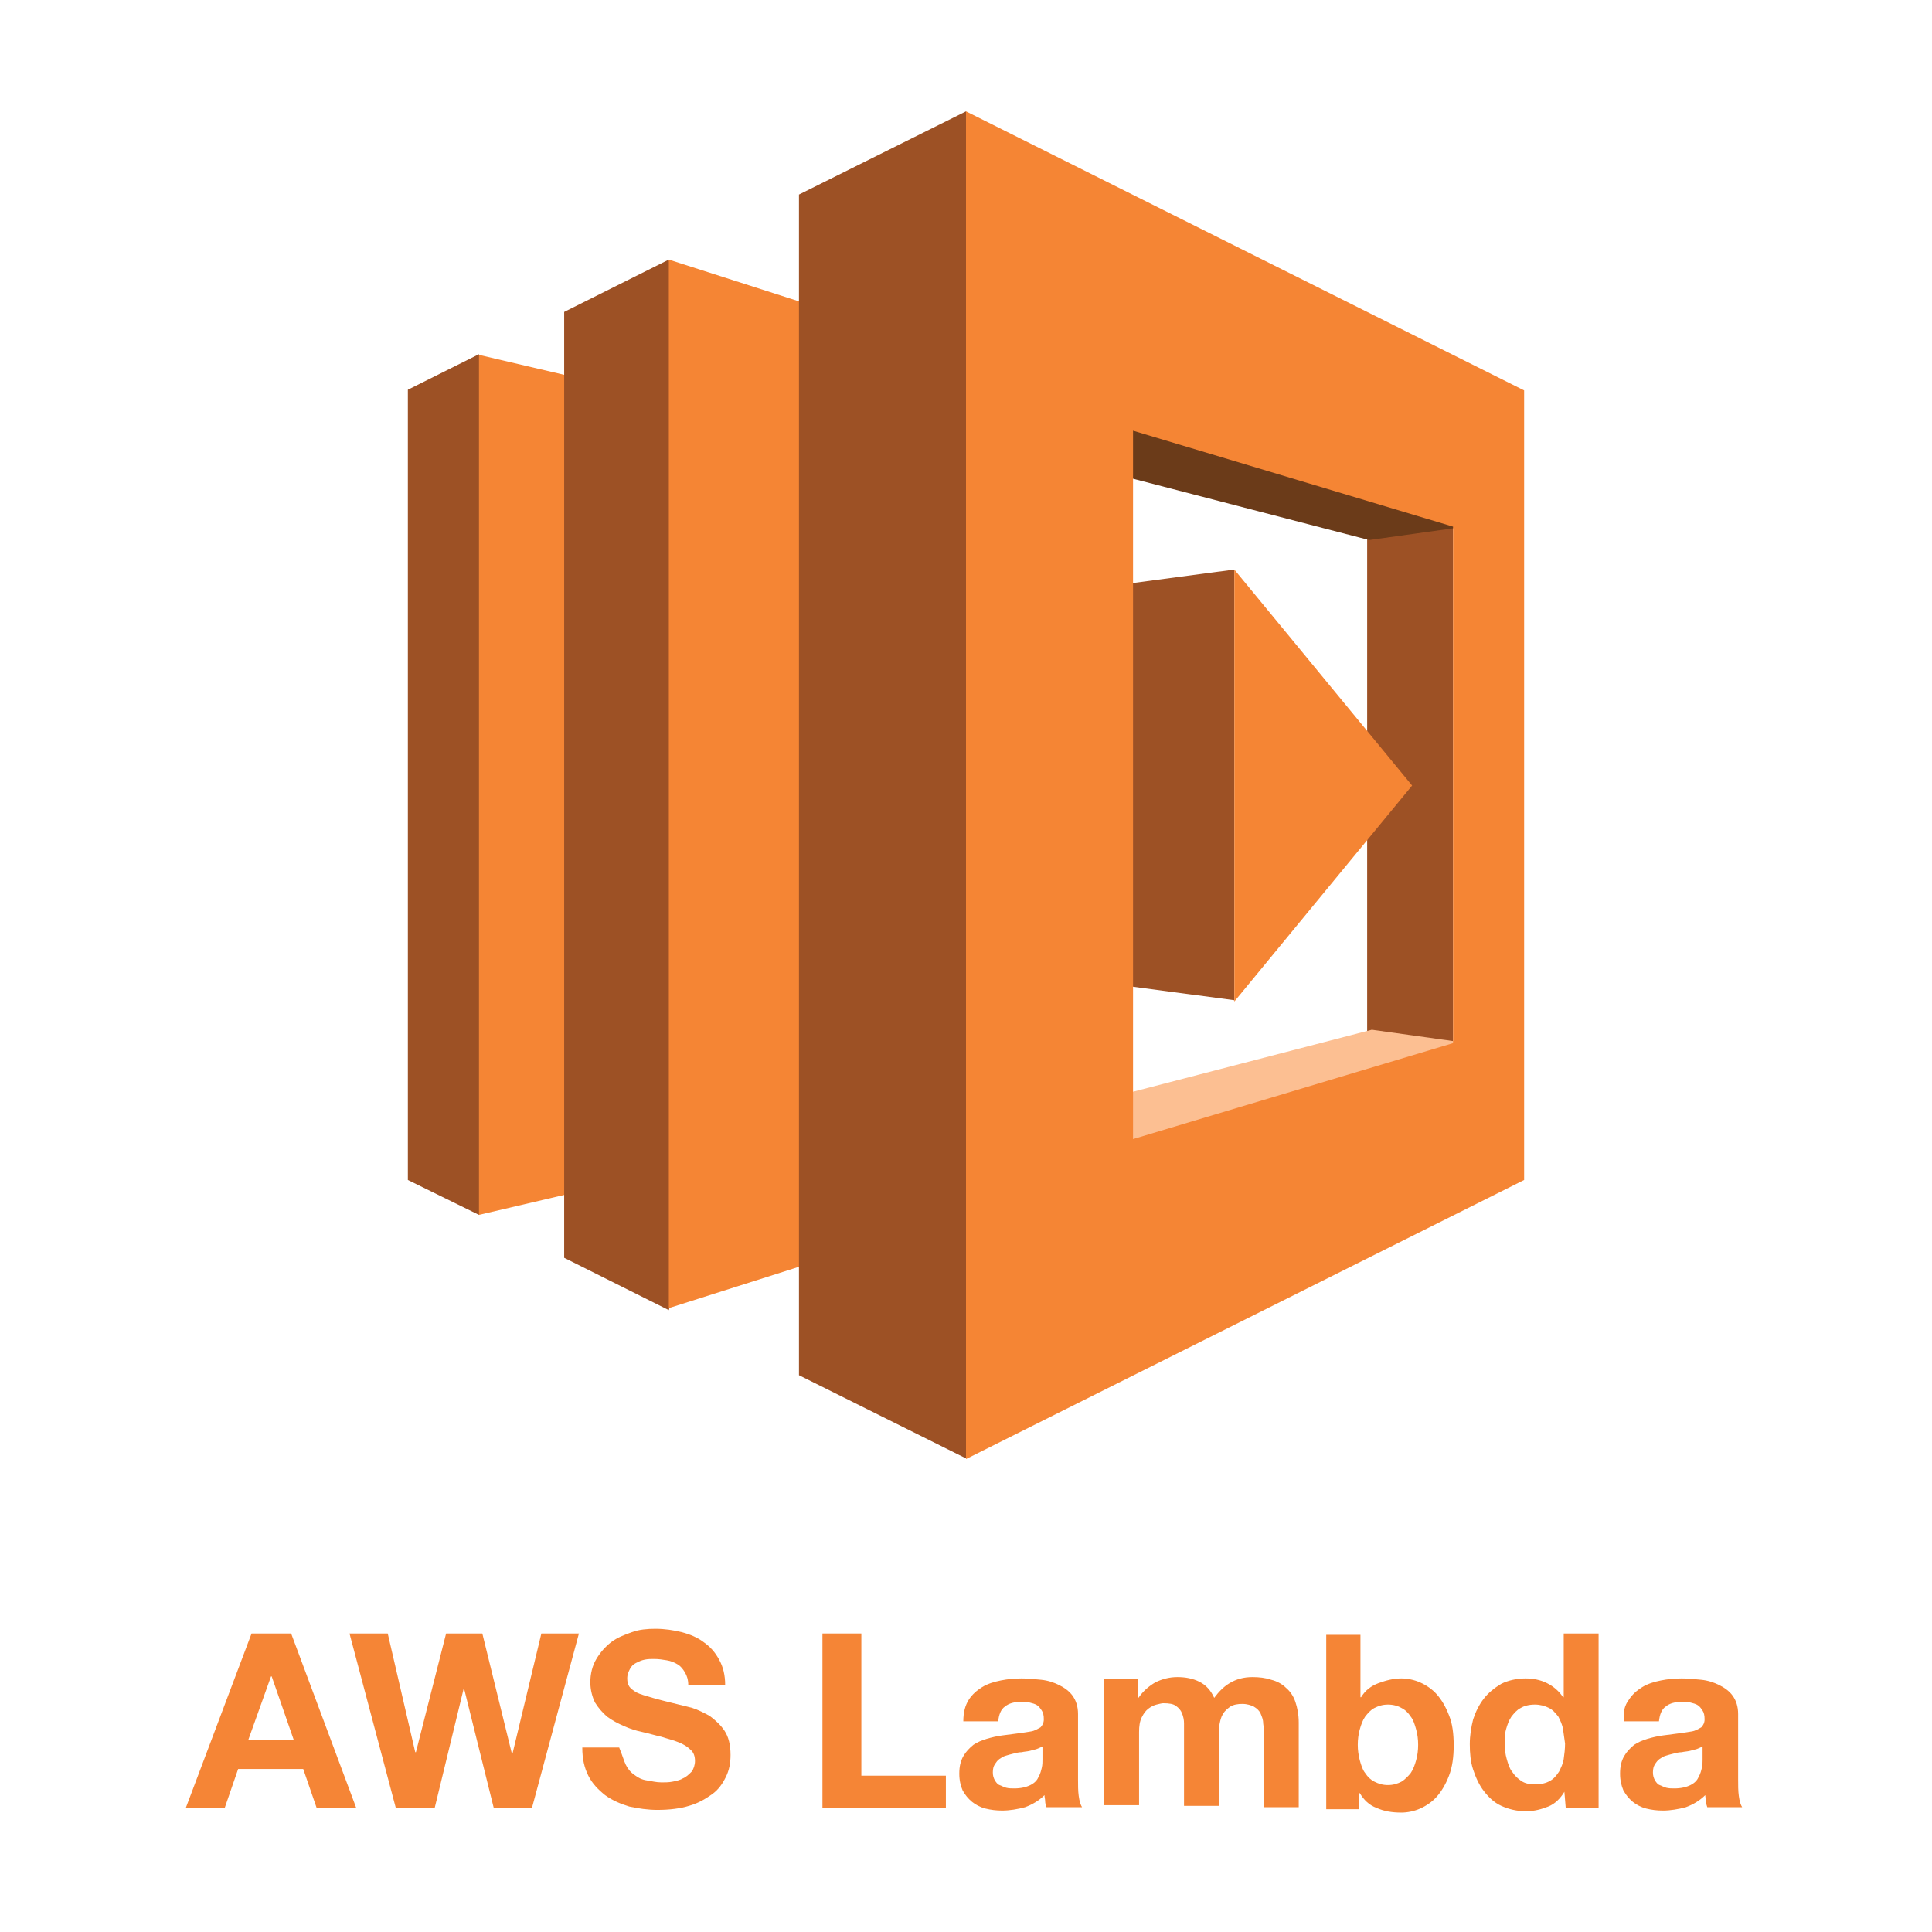
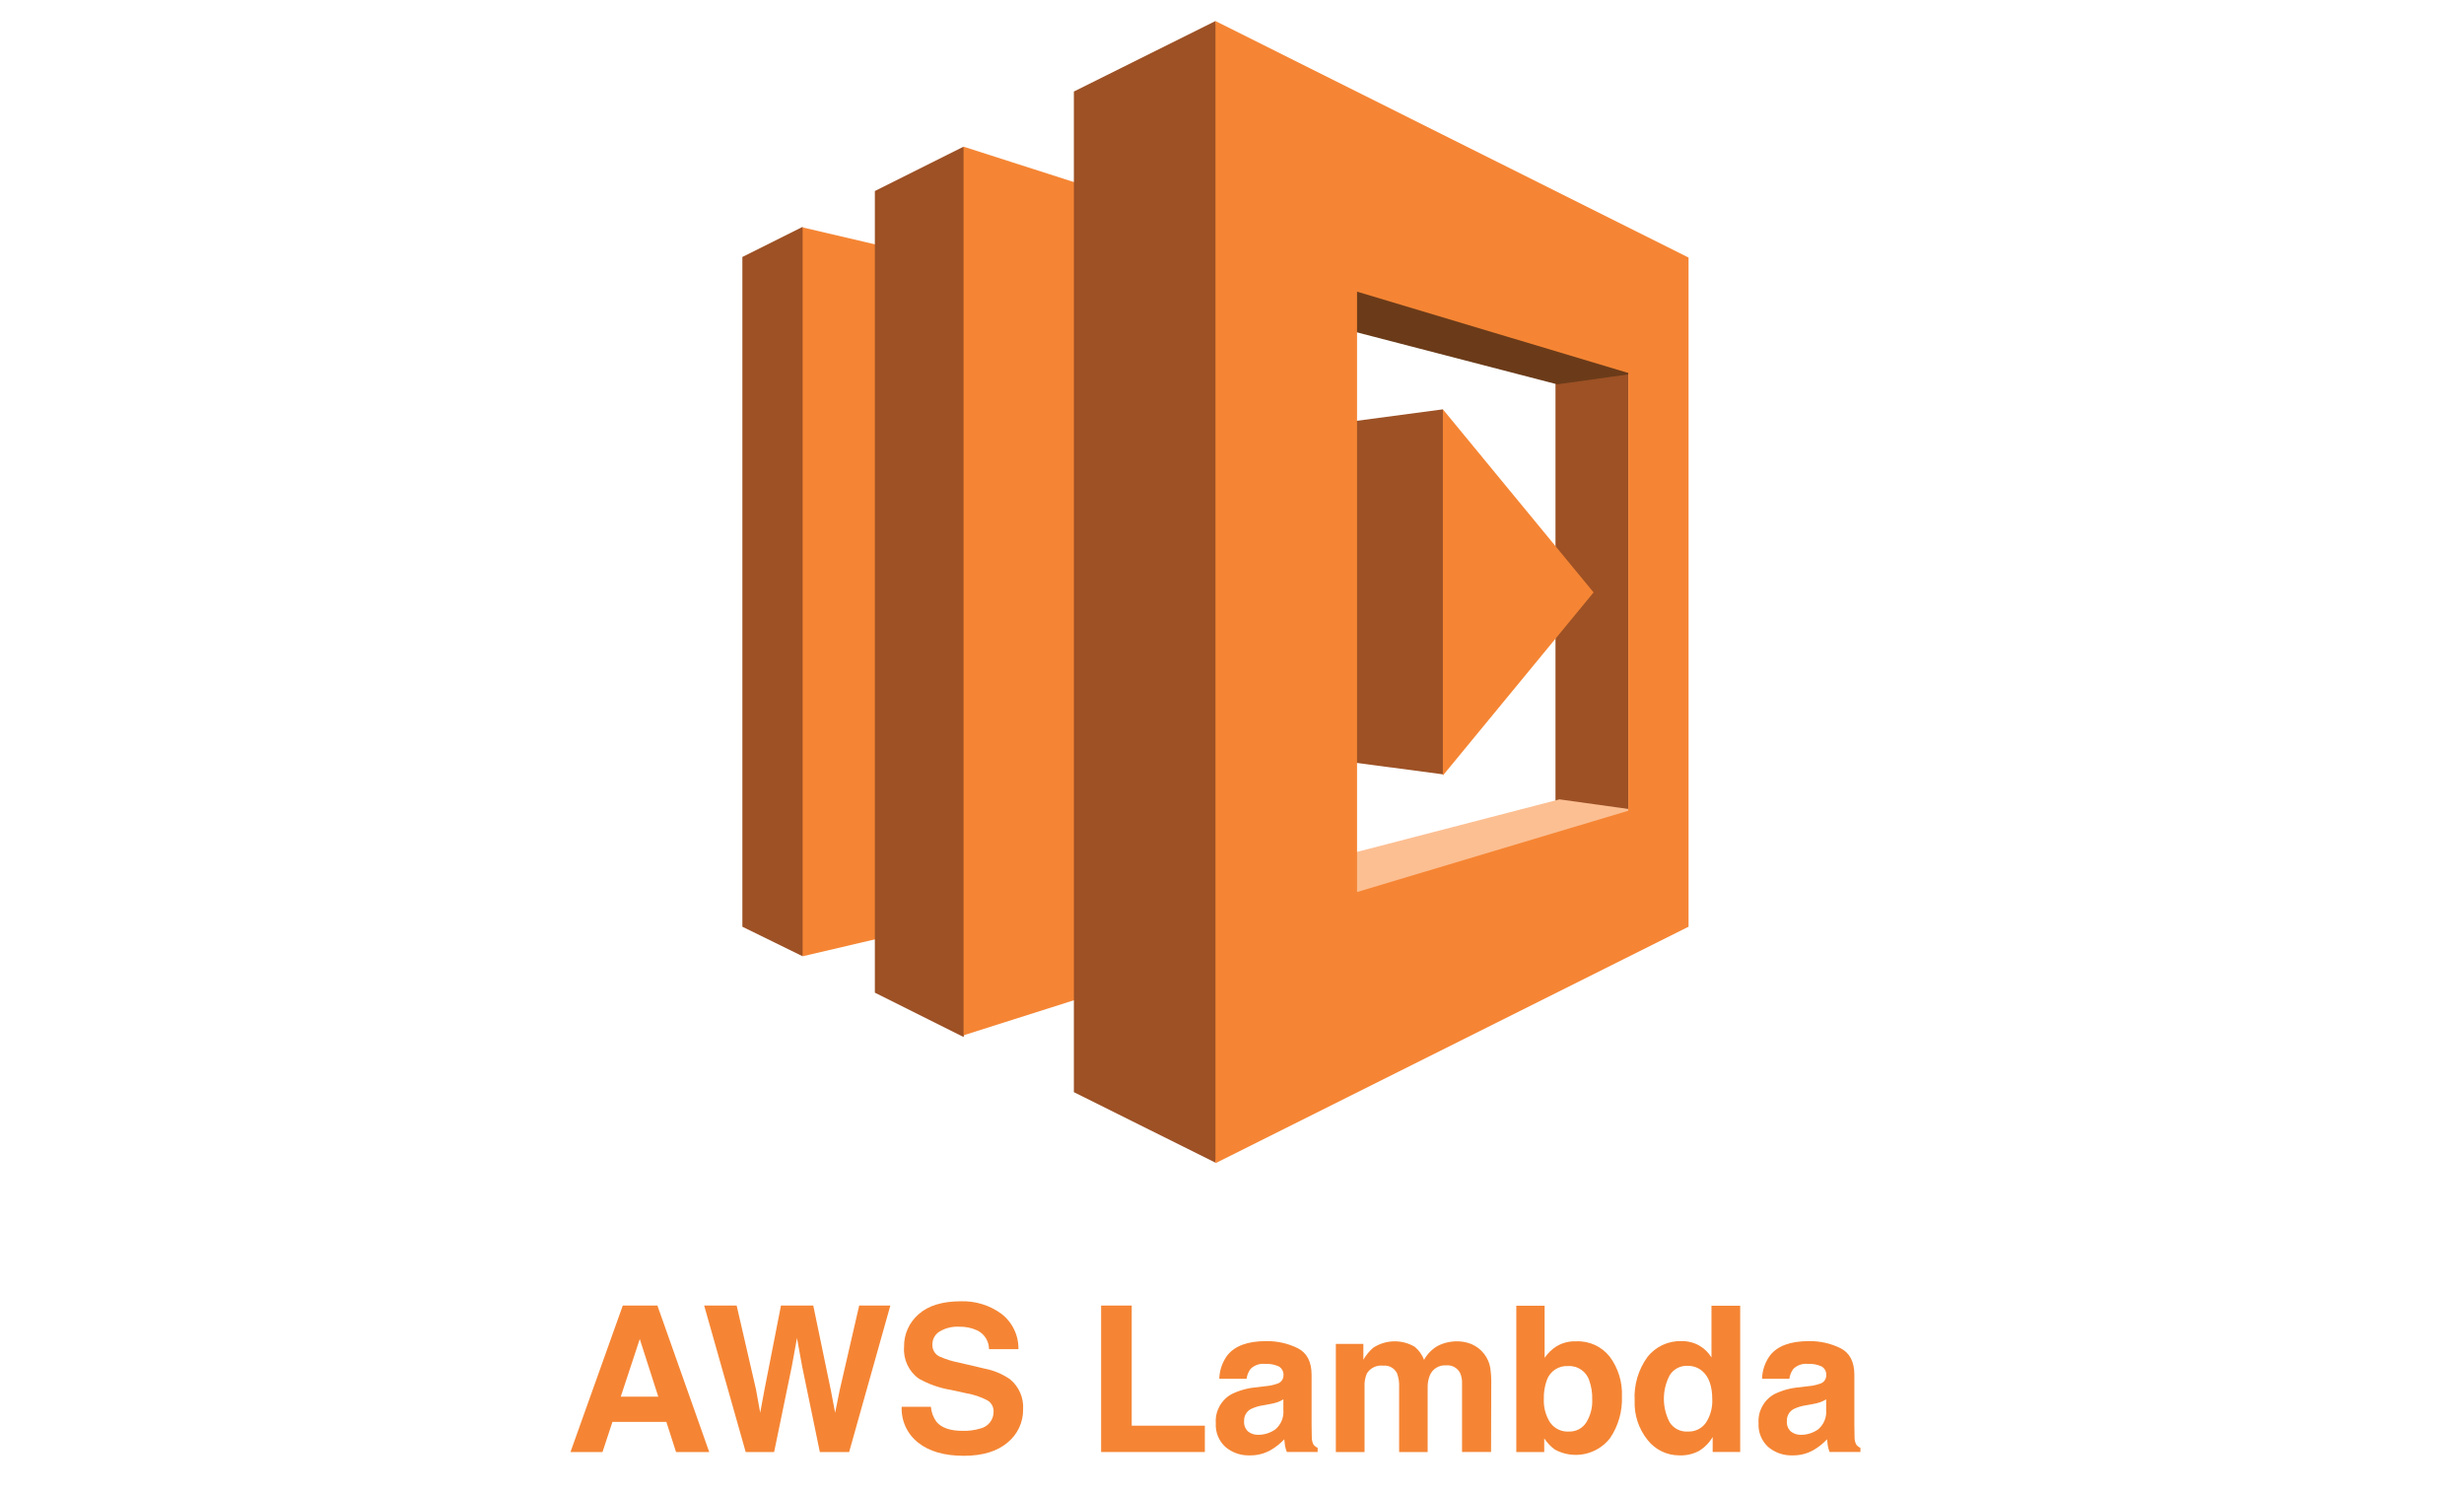
- <svg xmlns="http://www.w3.org/2000/svg" version="1.1" id="Layer_1" x="0px" y="0px" viewBox="0 0 288 288" style="enable-background:new 0 0 288 288;" xml:space="preserve">
-   <style type="text/css">
- 	.st0{fill:#F58536;}
- 	.st1{fill:#9D5125;}
- 	.st2{fill:#F58534;}
- 	.st3{fill:#6B3B19;}
- 	.st4{fill:#FCBF92;}
- </style>
-   <g>
-     <path class="st0" d="M43.4,243.5l9.7,26h-5.9l-2-5.8h-9.7l-2,5.8h-5.8l9.8-26H43.4z M43.8,259.4l-3.3-9.5h-0.1l-3.4,9.5H43.8z" />
-     <path class="st0" d="M73.6,269.5l-4.4-17.7h-0.1l-4.3,17.7H59l-6.9-26h5.7l4.1,17.7H62l4.5-17.7h5.4l4.4,17.9h0.1l4.3-17.9h5.6   l-7,26H73.6z" />
-     <path class="st0" d="M93.3,263.1c0.3,0.6,0.7,1.1,1.3,1.5c0.5,0.4,1.1,0.7,1.8,0.8s1.4,0.3,2.2,0.3c0.5,0,1.1,0,1.6-0.1   s1.1-0.2,1.6-0.5c0.5-0.2,0.9-0.6,1.3-1c0.3-0.4,0.5-1,0.5-1.6c0-0.7-0.2-1.3-0.7-1.7c-0.4-0.4-1-0.8-1.8-1.1   c-0.7-0.3-1.6-0.5-2.5-0.8c-0.9-0.2-1.9-0.5-2.8-0.7c-1-0.2-1.9-0.5-2.8-0.9c-0.9-0.4-1.7-0.8-2.5-1.4c-0.7-0.6-1.3-1.3-1.8-2.1   c-0.4-0.8-0.7-1.9-0.7-3c0-1.3,0.3-2.5,0.9-3.5c0.6-1,1.3-1.8,2.2-2.5s2-1.1,3.1-1.5s2.3-0.5,3.5-0.5c1.4,0,2.7,0.2,3.9,0.5   c1.2,0.3,2.4,0.8,3.3,1.5c1,0.7,1.7,1.5,2.3,2.6s0.9,2.3,0.9,3.8h-5.5c0-0.8-0.2-1.4-0.5-1.9c-0.3-0.5-0.6-0.9-1.1-1.2   c-0.5-0.3-1-0.5-1.6-0.6c-0.6-0.1-1.2-0.2-1.9-0.2c-0.5,0-0.9,0-1.4,0.1c-0.5,0.1-0.9,0.3-1.3,0.5c-0.4,0.2-0.7,0.5-0.9,0.9   c-0.2,0.4-0.4,0.8-0.4,1.4c0,0.5,0.1,0.9,0.3,1.2s0.6,0.6,1.1,0.9c0.6,0.3,1.4,0.5,2.4,0.8c1,0.3,2.3,0.6,3.9,1   c0.5,0.1,1.2,0.3,2,0.5c0.9,0.3,1.7,0.7,2.6,1.2c0.8,0.6,1.6,1.3,2.2,2.2c0.6,0.9,0.9,2.1,0.9,3.6c0,1.2-0.2,2.3-0.7,3.3   s-1.1,1.9-2.1,2.6s-2,1.3-3.4,1.7c-1.3,0.4-2.9,0.6-4.7,0.6c-1.4,0-2.8-0.2-4.2-0.5c-1.3-0.4-2.5-0.9-3.6-1.7   c-1-0.8-1.9-1.7-2.5-2.9c-0.6-1.2-0.9-2.5-0.9-4.2h5.5C92.8,261.7,93,262.5,93.3,263.1z" />
-     <path class="st0" d="M128.4,243.5v21.2H141v4.8h-18.4v-26H128.4z" />
-     <path class="st0" d="M144.4,253.4c0.5-0.8,1.2-1.4,2-1.9s1.8-0.8,2.8-1c1-0.2,2.1-0.3,3.1-0.3c0.9,0,1.9,0.1,2.9,0.2   c1,0.1,1.9,0.4,2.7,0.8c0.8,0.4,1.5,0.9,2,1.6s0.8,1.6,0.8,2.7v9.8c0,0.8,0,1.7,0.1,2.4c0.1,0.8,0.3,1.4,0.5,1.7H156   c-0.1-0.3-0.2-0.6-0.2-0.9s-0.1-0.6-0.1-0.9c-0.8,0.8-1.8,1.4-2.9,1.8c-1.1,0.3-2.3,0.5-3.4,0.5c-0.9,0-1.7-0.1-2.5-0.3   c-0.8-0.2-1.5-0.6-2-1c-0.6-0.5-1-1-1.4-1.7c-0.3-0.7-0.5-1.5-0.5-2.5c0-1.1,0.2-1.9,0.6-2.6c0.4-0.7,0.9-1.2,1.5-1.7   c0.6-0.4,1.3-0.7,2-0.9s1.5-0.4,2.3-0.5c0.8-0.1,1.5-0.2,2.3-0.3c0.8-0.1,1.4-0.2,2-0.3s1-0.4,1.4-0.6c0.3-0.3,0.5-0.7,0.5-1.2   c0-0.6-0.1-1-0.3-1.3c-0.2-0.3-0.4-0.6-0.7-0.8s-0.7-0.3-1.1-0.4s-0.8-0.1-1.3-0.1c-1,0-1.8,0.2-2.4,0.7c-0.6,0.4-0.9,1.2-1,2.2   h-5.2C143.6,255.2,143.9,254.2,144.4,253.4z M154.6,260.7c-0.3,0.1-0.7,0.2-1.1,0.3c-0.4,0.1-0.8,0.1-1.2,0.2   c-0.4,0-0.8,0.1-1.2,0.2c-0.4,0.1-0.8,0.2-1.1,0.3c-0.4,0.1-0.7,0.3-1,0.5c-0.3,0.2-0.5,0.5-0.7,0.8c-0.2,0.3-0.3,0.7-0.3,1.2   c0,0.5,0.1,0.8,0.3,1.2c0.2,0.3,0.4,0.6,0.7,0.7s0.6,0.3,1,0.4c0.4,0.1,0.8,0.1,1.2,0.1c1,0,1.8-0.2,2.4-0.5c0.6-0.3,1-0.7,1.2-1.2   c0.3-0.5,0.4-1,0.5-1.4s0.1-0.9,0.1-1.2v-1.9C155.2,260.4,154.9,260.6,154.6,260.7z" />
-     <path class="st0" d="M169.6,250.6v2.5h0.1c0.7-1,1.5-1.7,2.5-2.3c1-0.5,2.1-0.8,3.3-0.8c1.2,0,2.3,0.2,3.3,0.7   c1,0.5,1.7,1.3,2.2,2.4c0.6-0.8,1.3-1.6,2.3-2.2c1-0.6,2.1-0.9,3.4-0.9c1,0,1.9,0.1,2.8,0.4c0.8,0.2,1.6,0.6,2.2,1.2   c0.6,0.5,1.1,1.2,1.4,2.1c0.3,0.9,0.5,1.9,0.5,3.1v12.6h-5.2v-10.7c0-0.6,0-1.2-0.1-1.8c0-0.6-0.2-1-0.4-1.5c-0.2-0.4-0.5-0.7-1-1   c-0.4-0.2-1-0.4-1.7-0.4c-0.7,0-1.3,0.1-1.8,0.4c-0.4,0.3-0.8,0.6-1.1,1.1s-0.4,1-0.5,1.5s-0.1,1.1-0.1,1.7v10.5h-5.2v-10.6   c0-0.6,0-1.1,0-1.7c0-0.5-0.1-1-0.3-1.5c-0.2-0.5-0.5-0.8-0.9-1.1c-0.4-0.3-1-0.4-1.9-0.4c-0.2,0-0.6,0.1-1,0.2   c-0.4,0.1-0.8,0.3-1.2,0.6c-0.4,0.3-0.7,0.7-1,1.3c-0.3,0.6-0.4,1.3-0.4,2.2v10.9h-5.2v-18.8H169.6z" />
-     <path class="st0" d="M202.8,243.5v9.5h0.1c0.6-1,1.5-1.7,2.6-2.1c1.1-0.4,2.2-0.7,3.4-0.7c0.9,0,1.9,0.2,2.8,0.6   c0.9,0.4,1.8,1,2.5,1.8c0.7,0.8,1.3,1.8,1.8,3.1c0.5,1.2,0.7,2.7,0.7,4.5c0,1.7-0.2,3.2-0.7,4.5c-0.5,1.3-1.1,2.3-1.8,3.1   c-0.7,0.8-1.6,1.4-2.5,1.8c-0.9,0.4-1.9,0.6-2.8,0.6c-1.4,0-2.6-0.2-3.7-0.7c-1.1-0.4-1.9-1.2-2.5-2.2h-0.1v2.4h-4.9v-26H202.8z    M211.1,257.8c-0.2-0.7-0.4-1.4-0.8-1.9c-0.4-0.6-0.8-1-1.4-1.3c-0.5-0.3-1.2-0.5-2-0.5c-0.8,0-1.4,0.2-2,0.5   c-0.6,0.3-1,0.8-1.4,1.3c-0.4,0.6-0.6,1.2-0.8,1.9c-0.2,0.7-0.3,1.5-0.3,2.3c0,0.8,0.1,1.5,0.3,2.3c0.2,0.7,0.4,1.4,0.8,1.9   c0.4,0.6,0.8,1,1.4,1.3c0.6,0.3,1.2,0.5,2,0.5c0.8,0,1.4-0.2,2-0.5c0.5-0.3,1-0.8,1.4-1.3c0.4-0.6,0.6-1.2,0.8-1.9   c0.2-0.7,0.3-1.5,0.3-2.3C211.4,259.3,211.3,258.5,211.1,257.8z" />
-     <path class="st0" d="M233.2,267.1c-0.6,1-1.4,1.8-2.4,2.2s-2.1,0.7-3.3,0.7c-1.4,0-2.6-0.3-3.7-0.8s-1.9-1.3-2.6-2.2   c-0.7-0.9-1.2-2-1.6-3.2c-0.4-1.2-0.5-2.5-0.5-3.8c0-1.3,0.2-2.5,0.5-3.7c0.4-1.2,0.9-2.2,1.6-3.1c0.7-0.9,1.6-1.6,2.6-2.2   c1-0.5,2.3-0.8,3.6-0.8c1.1,0,2.2,0.2,3.2,0.7c1,0.5,1.8,1.2,2.4,2.1h0.1v-9.5h5.2v26h-4.9L233.2,267.1L233.2,267.1z M233,257.8   c-0.1-0.7-0.4-1.3-0.7-1.9c-0.4-0.5-0.8-1-1.4-1.3c-0.6-0.3-1.3-0.5-2.1-0.5c-0.9,0-1.6,0.2-2.1,0.5c-0.6,0.3-1,0.8-1.4,1.3   c-0.4,0.6-0.6,1.2-0.8,1.9c-0.2,0.7-0.2,1.5-0.2,2.2c0,0.7,0.1,1.5,0.3,2.2c0.2,0.7,0.4,1.4,0.8,1.9c0.4,0.6,0.8,1,1.4,1.4   c0.6,0.4,1.3,0.5,2.1,0.5c0.8,0,1.6-0.2,2.1-0.5c0.6-0.3,1-0.8,1.4-1.4c0.3-0.6,0.6-1.2,0.7-1.9c0.1-0.7,0.2-1.5,0.2-2.3   C233.2,259.2,233.1,258.5,233,257.8z" />
-     <path class="st0" d="M242.8,253.4c0.5-0.8,1.2-1.4,2-1.9s1.8-0.8,2.8-1c1-0.2,2.1-0.3,3.1-0.3c0.9,0,1.9,0.1,2.9,0.2   c1,0.1,1.9,0.4,2.7,0.8c0.8,0.4,1.5,0.9,2,1.6s0.8,1.6,0.8,2.7v9.8c0,0.8,0,1.7,0.1,2.4c0.1,0.8,0.3,1.4,0.5,1.7h-5.2   c-0.1-0.3-0.2-0.6-0.2-0.9s-0.1-0.6-0.1-0.9c-0.8,0.8-1.8,1.4-2.9,1.8c-1.1,0.3-2.3,0.5-3.4,0.5c-0.9,0-1.7-0.1-2.5-0.3   c-0.8-0.2-1.5-0.6-2-1c-0.6-0.5-1-1-1.4-1.7c-0.3-0.7-0.5-1.5-0.5-2.5c0-1.1,0.2-1.9,0.6-2.6c0.4-0.7,0.9-1.2,1.5-1.7   c0.6-0.4,1.3-0.7,2-0.9s1.5-0.4,2.3-0.5c0.8-0.1,1.5-0.2,2.3-0.3c0.8-0.1,1.4-0.2,2-0.3s1-0.4,1.4-0.6c0.3-0.3,0.5-0.7,0.5-1.2   c0-0.6-0.1-1-0.3-1.3c-0.2-0.3-0.4-0.6-0.7-0.8s-0.7-0.3-1.1-0.4s-0.8-0.1-1.3-0.1c-1,0-1.8,0.2-2.4,0.7c-0.6,0.4-0.9,1.2-1,2.2   h-5.2C241.9,255.2,242.2,254.2,242.8,253.4z M253,260.7c-0.3,0.1-0.7,0.2-1.1,0.3c-0.4,0.1-0.8,0.1-1.2,0.2c-0.4,0-0.8,0.1-1.2,0.2   c-0.4,0.1-0.8,0.2-1.1,0.3c-0.4,0.1-0.7,0.3-1,0.5c-0.3,0.2-0.5,0.5-0.7,0.8c-0.2,0.3-0.3,0.7-0.3,1.2c0,0.5,0.1,0.8,0.3,1.2   c0.2,0.3,0.4,0.6,0.7,0.7s0.6,0.3,1,0.4c0.4,0.1,0.8,0.1,1.2,0.1c1,0,1.8-0.2,2.4-0.5c0.6-0.3,1-0.7,1.2-1.2c0.3-0.5,0.4-1,0.5-1.4   s0.1-0.9,0.1-1.2v-1.9C253.6,260.4,253.3,260.6,253,260.7z" />
-   </g>
-   <g>
-     <polygon class="st1" points="60.8,175.9 71.4,181.1 90.1,117.1 71.4,52.8 60.8,58.1 60.8,175.9  " />
-     <polygon class="st2" points="91.9,57.7 71.4,52.9 71.4,181.1 91.9,176.3 91.9,57.7  " />
-     <polygon class="st1" points="84.1,46.5 99.7,38.7 119.1,117.1 99.7,195.3 84.1,187.5 84.1,46.5  " />
-     <polygon class="st2" points="131.5,184.9 99.7,195 99.7,38.7 131.5,48.9 131.5,184.9  " />
-     <polygon class="st1" points="203.8,66.2 216.6,66.2 216.6,163.7 203.8,163 203.8,66.2  " />
-     <polygon class="st3" points="154.4,67.6 168.7,60.2 215.6,66.2 217,78.7 204.1,80.5 154.4,67.6  " />
-     <polygon class="st4" points="154.8,166.4 169.1,173.8 217.4,155.3 204.5,153.5 154.8,166.4  " />
-     <polygon class="st1" points="158.4,145.7 184,149.1 184,84.9 158.4,88.3 158.4,145.7  " />
-     <polygon class="st1" points="119.1,205 144,217.4 165.3,116.9 144,16.6 119.1,29 119.1,205  " />
-     <path class="st2" d="M216.6,155.5l-47.7,14.3V64.2l47.7,14.3V155.5L216.6,155.5z M144,16.6v200.9l83.2-41.6V58.2L144,16.6L144,16.6   z" />
-     <polygon class="st2" points="184,84.9 184,149.3 210.5,117.1 184,84.9  " />
-   </g>
+ <svg xmlns="http://www.w3.org/2000/svg" id="Layer_1" data-name="Layer 1" viewBox="0 0 433.333 262.08">
+   <defs>
+     <style>.cls-1{fill:#9d5125;}.cls-2{fill:#f58534;}.cls-3{fill:#6b3b19;}.cls-4{fill:#fcbf92;}</style>
+   </defs>
+   <polygon class="cls-1" points="130.557 163 141.157 168.2 159.857 104.2 141.157 39.9 130.557 45.2 130.557 163" />
+   <polygon class="cls-2" points="161.657 44.8 141.157 40 141.157 168.2 161.657 163.4 161.657 44.8" />
+   <polygon class="cls-1" points="153.857 33.6 169.456 25.8 188.857 104.2 169.456 182.4 153.857 174.6 153.857 33.6" />
+   <polygon class="cls-2" points="201.257 172 169.456 182.1 169.456 25.8 201.257 36 201.257 172" />
+   <polygon class="cls-1" points="273.557 53.3 286.357 53.3 286.357 150.8 273.557 150.1 273.557 53.3" />
+   <polygon class="cls-3" points="224.156 54.7 238.456 47.3 285.357 53.3 286.757 65.8 273.857 67.6 224.156 54.7" />
+   <polygon class="cls-4" points="224.557 153.5 238.857 160.9 287.156 142.4 274.257 140.6 224.557 153.5" />
+   <polygon class="cls-1" points="228.156 132.8 253.757 136.2 253.757 72 228.156 75.4 228.156 132.8" />
+   <polygon class="cls-1" points="188.857 192.1 213.757 204.5 235.057 104 213.757 3.7 188.857 16.1 188.857 192.1" />
+   <path class="cls-2" d="M286.357,142.6l-47.7,14.3v-105.6l47.7,14.3v77Zm-72.6-138.9v200.9l83.2-41.6v-117.7Z" />
+   <polygon class="cls-2" points="253.757 72 253.757 136.4 280.257 104.2 253.757 72" />
+   <path class="cls-2" d="M109.525,229.634H115.615l9.114,25.761h-5.837l-1.7-5.295h-9.486l-1.746,5.295h-5.631Zm-.355,16.026h6.598l-3.254-10.137Z" />
+   <path class="cls-2" d="M129.553,229.634l3.4,14.752.741,4.105.743-4.021,2.909-14.836h5.68l3.062,14.75.784,4.107.795-3.947,3.434-14.91h5.48l-7.247,25.761H144.181l-3.111-15.064-.908-4.981-.909,4.981-3.111,15.064h-4.999l-7.304-25.761Z" />
+   <path class="cls-2" d="M163.711,247.442a5.216,5.216,0,0,0,.981,2.64q1.337,1.589,4.586,1.59a9.875,9.875,0,0,0,3.158-.419,2.998,2.998,0,0,0,2.302-2.989,2.204,2.204,0,0,0-1.127-1.975,12.245,12.245,0,0,0-3.577-1.206l-2.789-.611a17.353,17.353,0,0,1-5.648-1.975,6.281,6.281,0,0,1-2.604-5.575,7.402,7.402,0,0,1,2.548-5.75q2.547-2.29,7.483-2.289a11.477,11.477,0,0,1,7.032,2.158,7.672,7.672,0,0,1,3.052,6.266h-5.173a3.689,3.689,0,0,0-2.078-3.304,7.124,7.124,0,0,0-3.207-.646,6.108,6.108,0,0,0-3.404.839,2.654,2.654,0,0,0-1.272,2.342,2.208,2.208,0,0,0,1.255,2.062,15.608,15.608,0,0,0,3.422,1.066l4.521,1.065a11.521,11.521,0,0,1,4.456,1.87,6.305,6.305,0,0,1,2.303,5.261A7.391,7.391,0,0,1,177.2,253.726q-2.73,2.333-7.711,2.333-5.087,0-8.002-2.298a7.603,7.603,0,0,1-2.914-6.318Z" />
+   <path class="cls-2" d="M193.648,229.634H199.031v21.13h12.862v4.631H193.648Z" />
+   <path class="cls-2" d="M222.654,243.808a7.866,7.866,0,0,0,1.989-.437,1.5,1.5,0,0,0,1.074-1.416,1.672,1.672,0,0,0-.824-1.616,5.193,5.193,0,0,0-2.418-.446,3.177,3.177,0,0,0-2.533.874,3.597,3.597,0,0,0-.708,1.748H214.428a7.291,7.291,0,0,1,1.404-4.107q1.983-2.517,6.811-2.517a12.14,12.14,0,0,1,5.581,1.241q2.44,1.241,2.44,4.684v8.738q0,.908.034,2.202a2.759,2.759,0,0,0,.298,1.328,1.779,1.779,0,0,0,.733.576v.734h-5.418a5.567,5.567,0,0,1-.314-1.084q-.086-.505-.14-1.153a10.276,10.276,0,0,1-2.391,1.905,7.227,7.227,0,0,1-3.656.926,6.309,6.309,0,0,1-4.298-1.477,5.251,5.251,0,0,1-1.696-4.186,5.424,5.424,0,0,1,2.729-5.086,12.189,12.189,0,0,1,4.401-1.223Zm3.046,2.324a5.489,5.489,0,0,1-.966.48,8.058,8.058,0,0,1-1.338.341l-1.134.21a7.472,7.472,0,0,0-2.289.682,2.275,2.275,0,0,0-1.177,2.114,2.207,2.207,0,0,0,.719,1.844,2.731,2.731,0,0,0,1.748.568,5.206,5.206,0,0,0,3.008-.943A4.001,4.001,0,0,0,225.7,247.984Z" />
+   <path class="cls-2" d="M258.783,236.415a5.537,5.537,0,0,1,2.219,1.713,5.471,5.471,0,0,1,1.084,2.446,16.952,16.952,0,0,1,.175,2.813l-.035,12.007h-5.103V243.266a3.989,3.989,0,0,0-.35-1.782,2.484,2.484,0,0,0-2.447-1.328,2.862,2.862,0,0,0-2.849,1.713,5.384,5.384,0,0,0-.401,2.185v11.342h-5.017v-11.342a6.364,6.364,0,0,0-.35-2.465,2.44,2.44,0,0,0-2.464-1.381,2.942,2.942,0,0,0-2.866,1.381,5.329,5.329,0,0,0-.401,2.342v11.465H234.928V236.38h4.841v2.779a8.037,8.037,0,0,1,1.747-2.115,6.917,6.917,0,0,1,7.288-.157,5.592,5.592,0,0,1,1.643,2.29,6.327,6.327,0,0,1,2.43-2.465,7.411,7.411,0,0,1,3.425-.786A6.639,6.639,0,0,1,258.783,236.415Z" />
+   <path class="cls-2" d="M283.105,238.635a10.947,10.947,0,0,1,2.138,6.99,12.244,12.244,0,0,1-2.108,7.357,7.652,7.652,0,0,1-9.696,1.976,7.576,7.576,0,0,1-1.862-1.958v2.395H266.665V229.669h4.981v9.158a7.275,7.275,0,0,1,2.093-2.027,6.242,6.242,0,0,1,3.447-.874A7.12,7.12,0,0,1,283.105,238.635Zm-4.163,11.604a7.058,7.058,0,0,0,1.075-4.09,9.147,9.147,0,0,0-.529-3.355,3.68,3.68,0,0,0-3.7-2.517,3.736,3.736,0,0,0-3.753,2.464,9.177,9.177,0,0,0-.529,3.391,7.057,7.057,0,0,0,1.093,4.055,3.751,3.751,0,0,0,3.33,1.607A3.455,3.455,0,0,0,278.942,250.239Z" />
+   <path class="cls-2" d="M298.804,236.651a6.046,6.046,0,0,1,2.185,2.105v-9.088h5.051v25.726H301.199v-2.639a7.027,7.027,0,0,1-2.43,2.464,6.818,6.818,0,0,1-3.391.769,7.078,7.078,0,0,1-5.618-2.699,10.371,10.371,0,0,1-2.281-6.93,11.928,11.928,0,0,1,2.246-7.673,7.308,7.308,0,0,1,6.003-2.796A6.146,6.146,0,0,1,298.804,236.651Zm1.224,13.57a6.955,6.955,0,0,0,1.101-4.072q0-3.495-1.765-4.998a3.802,3.802,0,0,0-2.517-.909,3.499,3.499,0,0,0-3.207,1.651,8.904,8.904,0,0,0,.018,8.319,3.515,3.515,0,0,0,3.154,1.581A3.678,3.678,0,0,0,300.028,250.222Z" />
+   <path class="cls-2" d="M318.11,243.808a7.866,7.866,0,0,0,1.989-.437,1.5,1.5,0,0,0,1.074-1.416,1.672,1.672,0,0,0-.824-1.616,5.193,5.193,0,0,0-2.418-.446,3.177,3.177,0,0,0-2.533.874,3.597,3.597,0,0,0-.708,1.748h-4.807a7.291,7.291,0,0,1,1.404-4.107q1.983-2.517,6.811-2.517a12.14,12.14,0,0,1,5.581,1.241q2.44,1.241,2.44,4.684v8.738q0,.908.034,2.202a2.759,2.759,0,0,0,.298,1.328,1.779,1.779,0,0,0,.733.576v.734h-5.418a5.567,5.567,0,0,1-.314-1.084q-.086-.505-.14-1.153a10.276,10.276,0,0,1-2.391,1.905,7.227,7.227,0,0,1-3.656.926,6.309,6.309,0,0,1-4.298-1.477,5.251,5.251,0,0,1-1.696-4.186,5.424,5.424,0,0,1,2.729-5.086,12.189,12.189,0,0,1,4.401-1.223Zm3.046,2.324a5.489,5.489,0,0,1-.966.48,8.058,8.058,0,0,1-1.338.341l-1.134.21a7.472,7.472,0,0,0-2.289.682,2.275,2.275,0,0,0-1.177,2.114,2.207,2.207,0,0,0,.719,1.844,2.731,2.731,0,0,0,1.748.568,5.206,5.206,0,0,0,3.008-.943,4.001,4.001,0,0,0,1.429-3.443Z" />
</svg>
